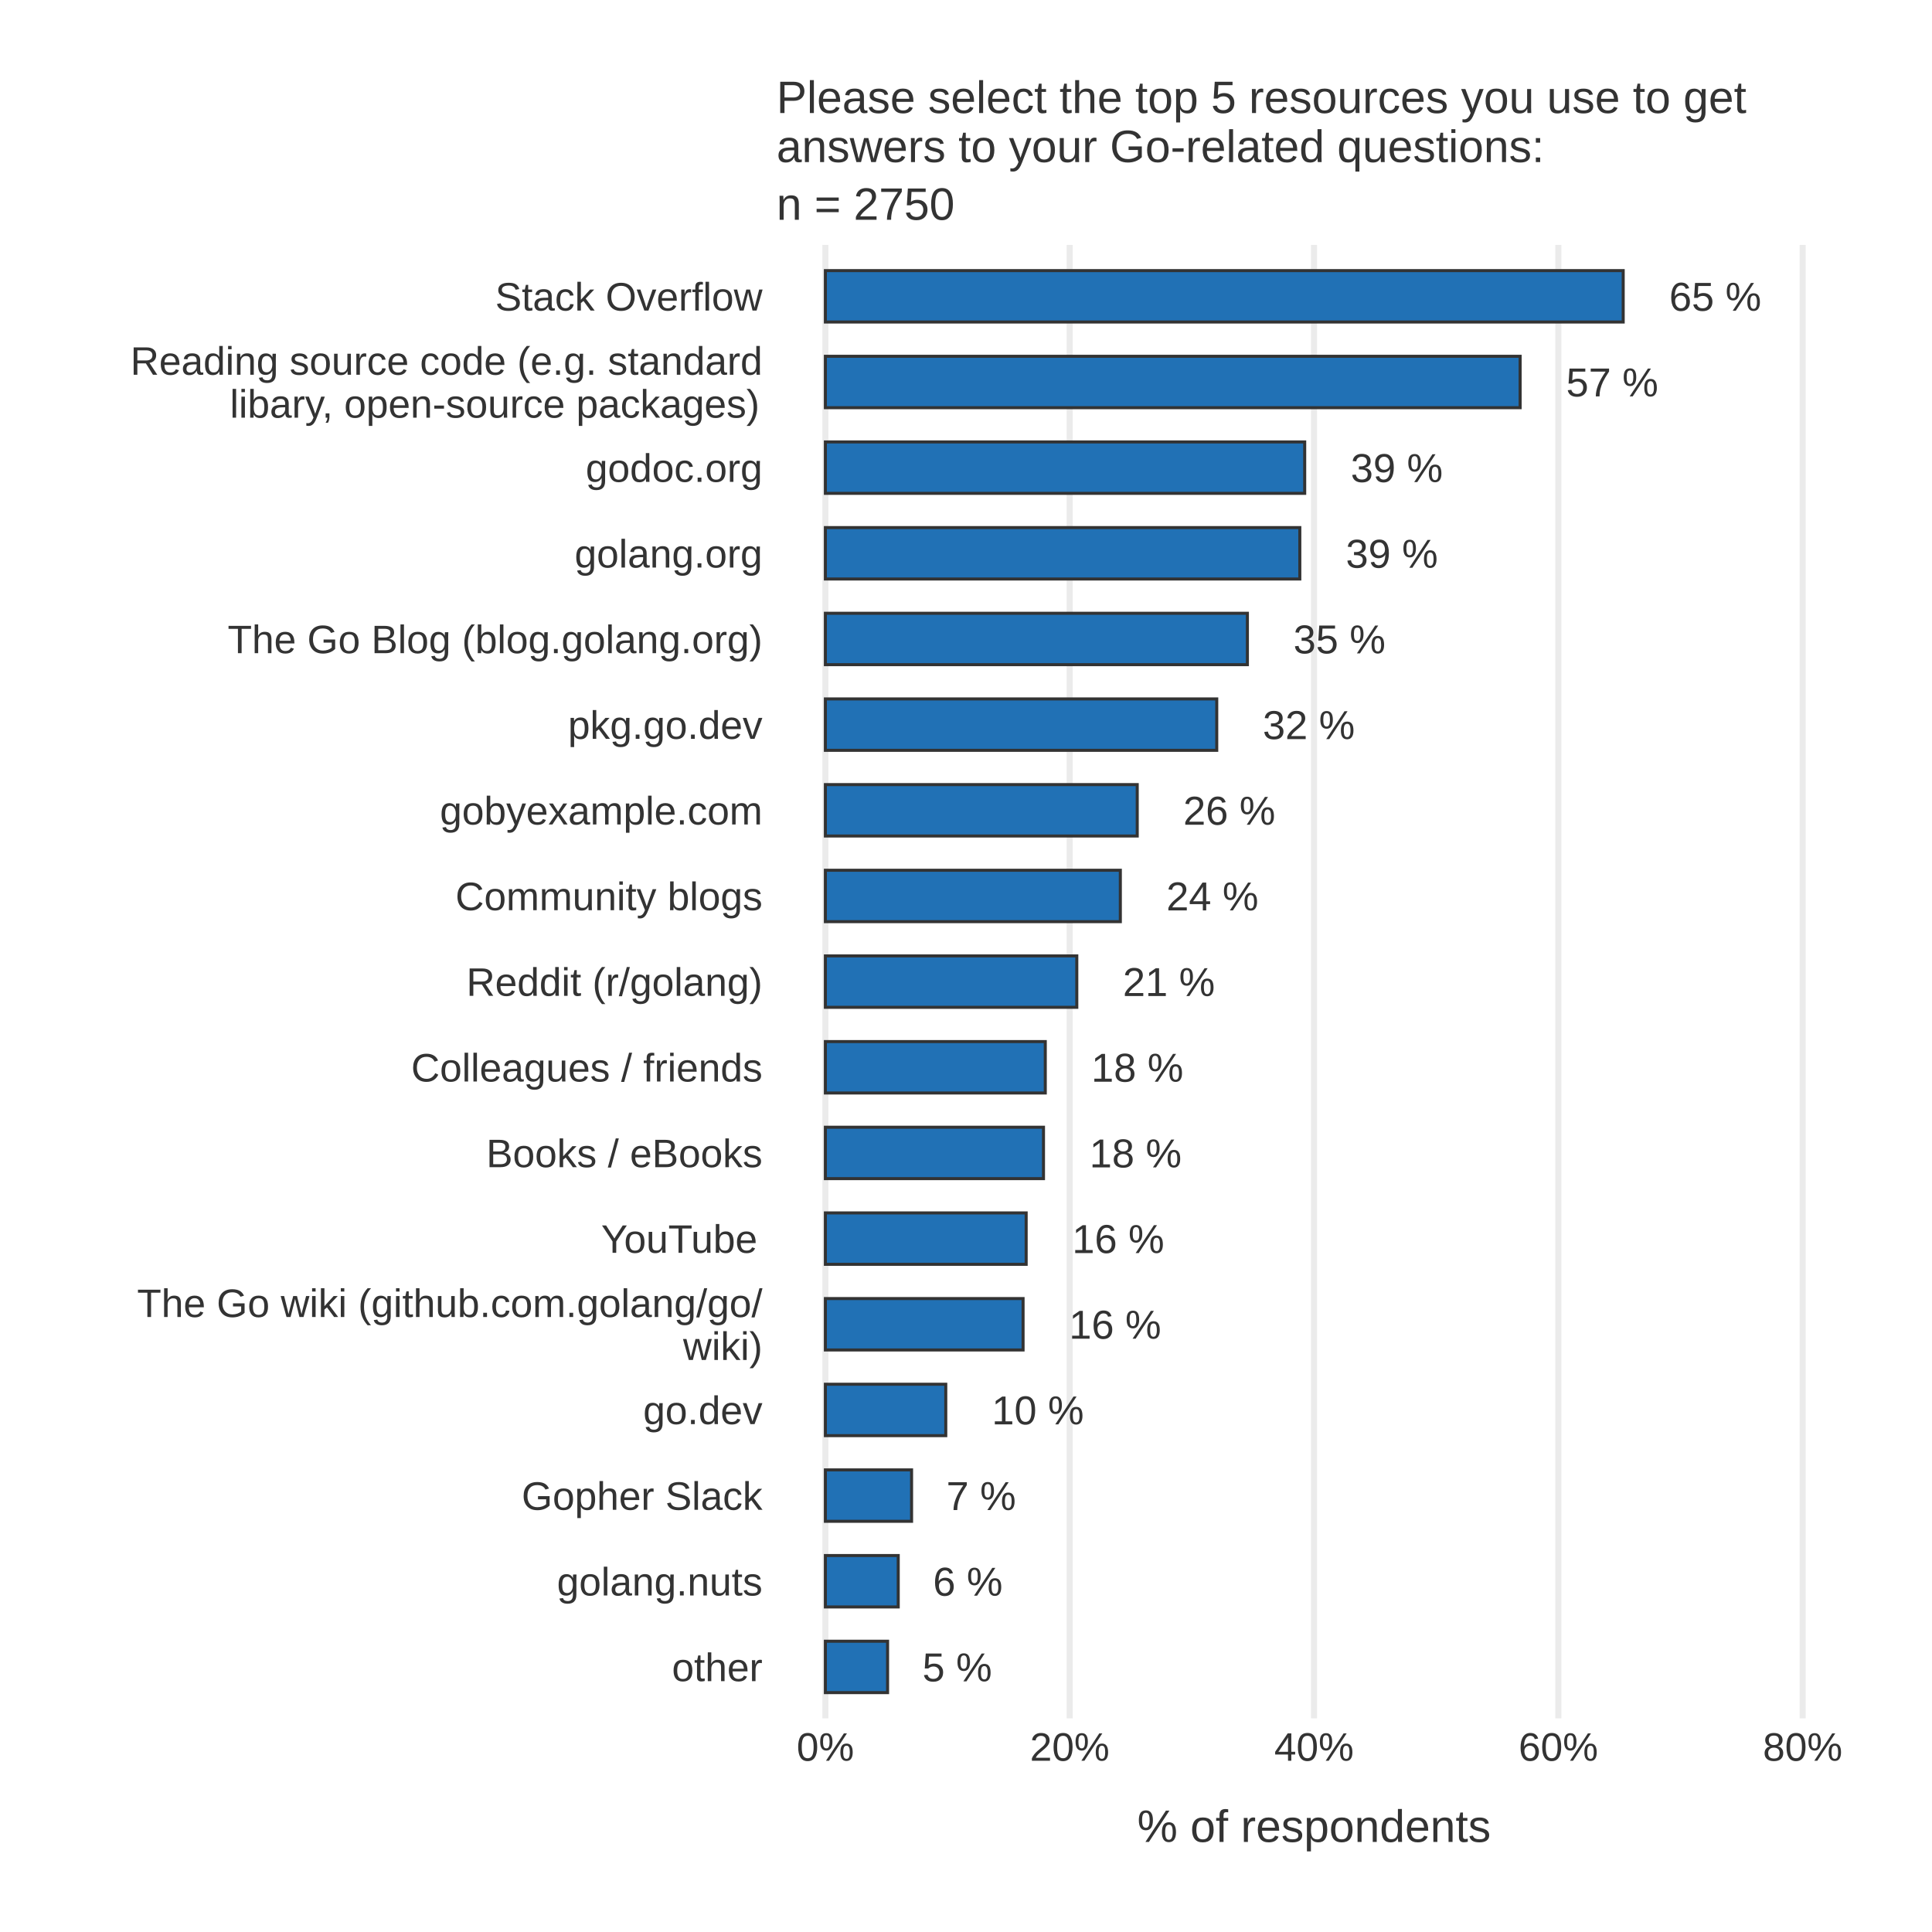
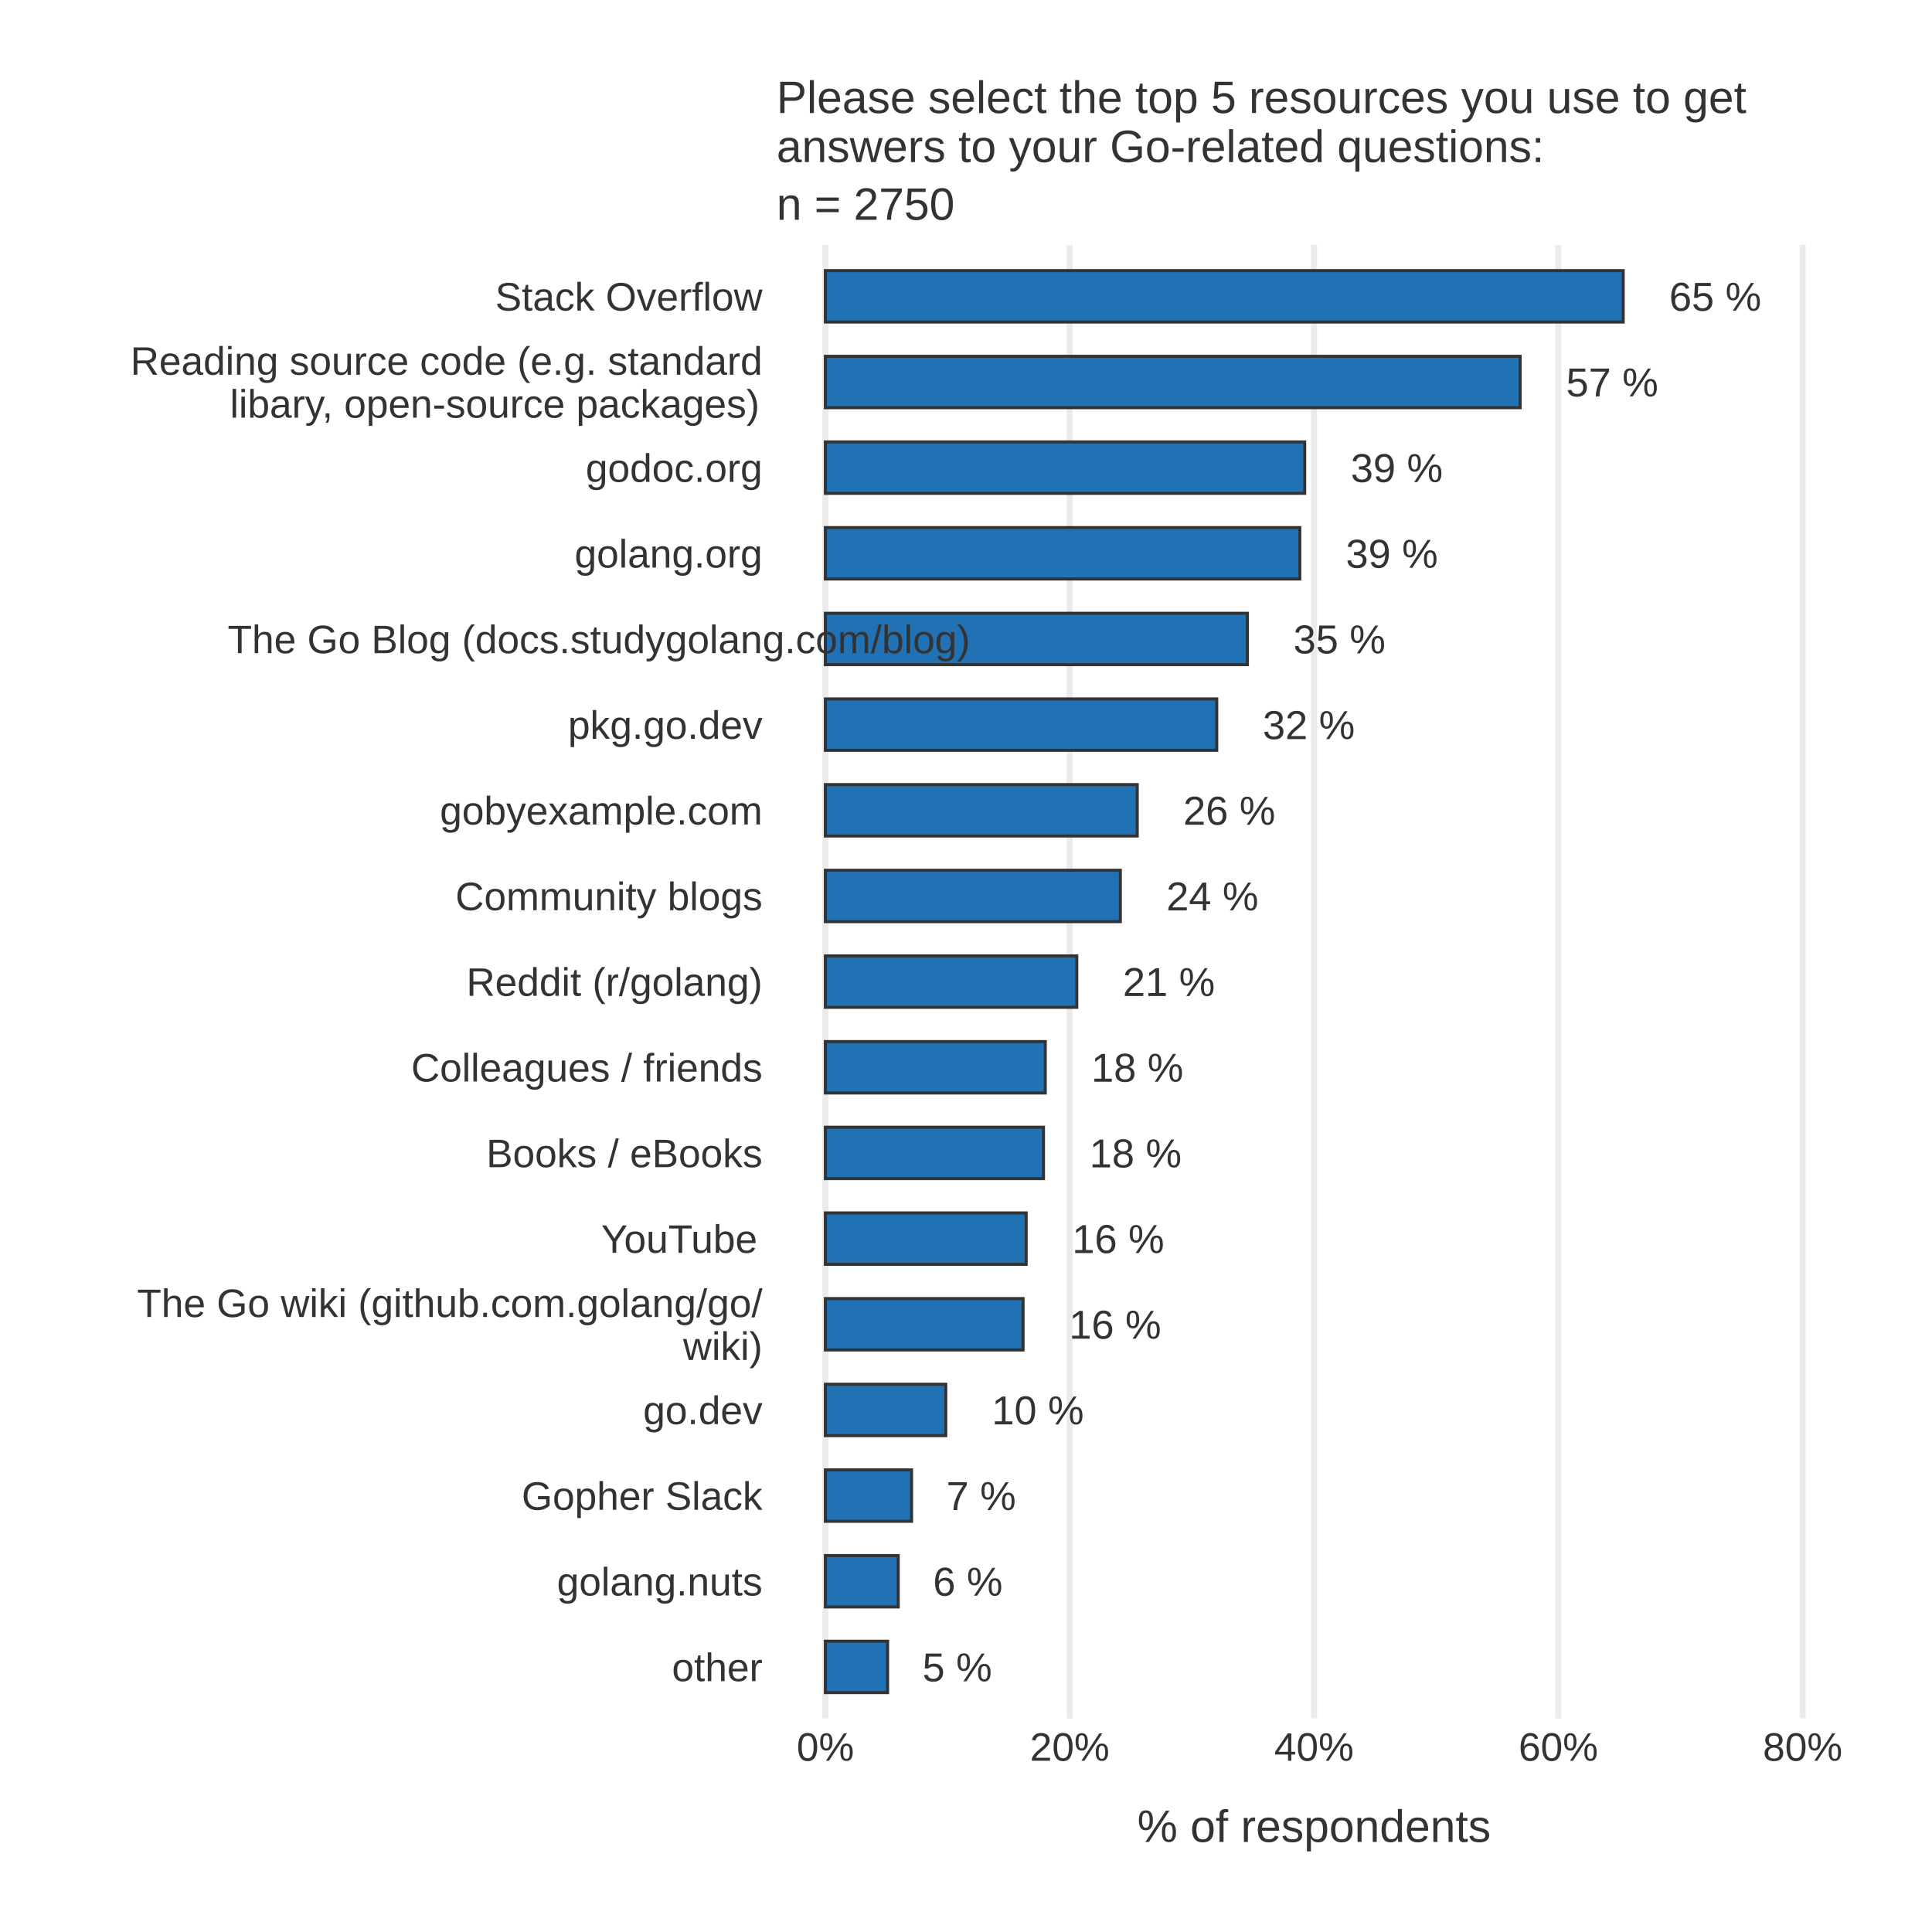
<svg xmlns="http://www.w3.org/2000/svg" viewBox="0 0 680.31 680.31">
  <defs>
    <style type="text/css">
    line, polyline, path, rect, circle {
      fill: none;
      stroke: #000000;
      stroke-linecap: round;
      stroke-linejoin: round;
      stroke-miterlimit: 10.00;
    }
  </style>
  </defs>
  <rect width="100%" height="100%" style="stroke: none; fill: #FFFFFF;" />
  <polyline points="290.64,605.07 290.64,86.24 " style="stroke-width: 2.13; stroke: #EBEBEB; stroke-linecap: butt;" />
  <polyline points="376.67,605.07 376.67,86.24 " style="stroke-width: 2.13; stroke: #EBEBEB; stroke-linecap: butt;" />
  <polyline points="462.70,605.07 462.70,86.24 " style="stroke-width: 2.13; stroke: #EBEBEB; stroke-linecap: butt;" />
  <polyline points="548.73,605.07 548.73,86.24 " style="stroke-width: 2.13; stroke: #EBEBEB; stroke-linecap: butt;" />
  <polyline points="634.76,605.07 634.76,86.24 " style="stroke-width: 2.13; stroke: #EBEBEB; stroke-linecap: butt;" />
  <rect x="290.64" y="215.95" width="148.60" height="18.10" style="stroke-width: 1.07; stroke: #333333; stroke-linecap: square; stroke-linejoin: miter; fill: #2171B5;" />
  <rect x="290.64" y="306.44" width="103.86" height="18.10" style="stroke-width: 1.07; stroke: #333333; stroke-linecap: square; stroke-linejoin: miter; fill: #2171B5;" />
  <rect x="290.64" y="396.93" width="76.80" height="18.10" style="stroke-width: 1.07; stroke: #333333; stroke-linecap: square; stroke-linejoin: miter; fill: #2171B5;" />
  <rect x="290.64" y="366.77" width="77.43" height="18.10" style="stroke-width: 1.07; stroke: #333333; stroke-linecap: square; stroke-linejoin: miter; fill: #2171B5;" />
  <rect x="290.64" y="276.28" width="109.81" height="18.10" style="stroke-width: 1.07; stroke: #333333; stroke-linecap: square; stroke-linejoin: miter; fill: #2171B5;" />
  <rect x="290.64" y="487.43" width="42.39" height="18.10" style="stroke-width: 1.07; stroke: #333333; stroke-linecap: square; stroke-linejoin: miter; fill: #2171B5;" />
  <rect x="290.64" y="155.62" width="168.78" height="18.10" style="stroke-width: 1.07; stroke: #333333; stroke-linecap: square; stroke-linejoin: miter; fill: #2171B5;" />
  <rect x="290.64" y="547.75" width="25.65" height="18.10" style="stroke-width: 1.07; stroke: #333333; stroke-linecap: square; stroke-linejoin: miter; fill: #2171B5;" />
  <rect x="290.64" y="185.78" width="167.06" height="18.10" style="stroke-width: 1.07; stroke: #333333; stroke-linecap: square; stroke-linejoin: miter; fill: #2171B5;" />
  <rect x="290.64" y="577.92" width="21.90" height="18.10" style="stroke-width: 1.07; stroke: #333333; stroke-linecap: square; stroke-linejoin: miter; fill: #2171B5;" />
  <rect x="290.64" y="246.11" width="137.81" height="18.10" style="stroke-width: 1.07; stroke: #333333; stroke-linecap: square; stroke-linejoin: miter; fill: #2171B5;" />
  <rect x="290.64" y="336.60" width="88.53" height="18.10" style="stroke-width: 1.07; stroke: #333333; stroke-linecap: square; stroke-linejoin: miter; fill: #2171B5;" />
  <rect x="290.64" y="517.59" width="30.35" height="18.10" style="stroke-width: 1.07; stroke: #333333; stroke-linecap: square; stroke-linejoin: miter; fill: #2171B5;" />
  <rect x="290.64" y="95.29" width="280.93" height="18.10" style="stroke-width: 1.07; stroke: #333333; stroke-linecap: square; stroke-linejoin: miter; fill: #2171B5;" />
  <rect x="290.64" y="125.46" width="244.64" height="18.10" style="stroke-width: 1.07; stroke: #333333; stroke-linecap: square; stroke-linejoin: miter; fill: #2171B5;" />
  <rect x="290.64" y="457.26" width="69.61" height="18.10" style="stroke-width: 1.07; stroke: #333333; stroke-linecap: square; stroke-linejoin: miter; fill: #2171B5;" />
  <rect x="290.64" y="427.10" width="70.70" height="18.10" style="stroke-width: 1.07; stroke: #333333; stroke-linecap: square; stroke-linejoin: miter; fill: #2171B5;" />
  <text x="455.44" y="230.08" style="font-size: 14.23px; fill: #333333; font-family: Arial;" textLength="32.41px" lengthAdjust="spacingAndGlyphs">35 %</text>
  <text x="410.70" y="320.58" style="font-size: 14.23px; fill: #333333; font-family: Arial;" textLength="32.41px" lengthAdjust="spacingAndGlyphs">24 %</text>
  <text x="383.64" y="411.07" style="font-size: 14.23px; fill: #333333; font-family: Arial;" textLength="32.41px" lengthAdjust="spacingAndGlyphs">18 %</text>
  <text x="384.27" y="380.90" style="font-size: 14.23px; fill: #333333; font-family: Arial;" textLength="32.41px" lengthAdjust="spacingAndGlyphs">18 %</text>
  <text x="416.65" y="290.41" style="font-size: 14.23px; fill: #333333; font-family: Arial;" textLength="32.41px" lengthAdjust="spacingAndGlyphs">26 %</text>
  <text x="349.23" y="501.56" style="font-size: 14.23px; fill: #333333; font-family: Arial;" textLength="32.41px" lengthAdjust="spacingAndGlyphs">10 %</text>
  <text x="475.62" y="169.75" style="font-size: 14.23px; fill: #333333; font-family: Arial;" textLength="32.41px" lengthAdjust="spacingAndGlyphs">39 %</text>
  <text x="328.54" y="561.89" style="font-size: 14.23px; fill: #333333; font-family: Arial;" textLength="24.50px" lengthAdjust="spacingAndGlyphs">6 %</text>
  <text x="473.90" y="199.92" style="font-size: 14.23px; fill: #333333; font-family: Arial;" textLength="32.41px" lengthAdjust="spacingAndGlyphs">39 %</text>
  <text x="324.79" y="592.05" style="font-size: 14.23px; fill: #333333; font-family: Arial;" textLength="24.50px" lengthAdjust="spacingAndGlyphs">5 %</text>
  <text x="444.65" y="260.25" style="font-size: 14.23px; fill: #333333; font-family: Arial;" textLength="32.41px" lengthAdjust="spacingAndGlyphs">32 %</text>
  <text x="395.38" y="350.74" style="font-size: 14.23px; fill: #333333; font-family: Arial;" textLength="32.41px" lengthAdjust="spacingAndGlyphs">21 %</text>
  <text x="333.23" y="531.73" style="font-size: 14.23px; fill: #333333; font-family: Arial;" textLength="24.50px" lengthAdjust="spacingAndGlyphs">7 %</text>
  <text x="587.77" y="109.43" style="font-size: 14.23px; fill: #333333; font-family: Arial;" textLength="32.41px" lengthAdjust="spacingAndGlyphs">65 %</text>
  <text x="551.48" y="139.59" style="font-size: 14.23px; fill: #333333; font-family: Arial;" textLength="32.41px" lengthAdjust="spacingAndGlyphs">57 %</text>
  <text x="376.45" y="471.40" style="font-size: 14.23px; fill: #333333; font-family: Arial;" textLength="32.41px" lengthAdjust="spacingAndGlyphs">16 %</text>
  <text x="377.54" y="441.23" style="font-size: 14.23px; fill: #333333; font-family: Arial;" textLength="32.41px" lengthAdjust="spacingAndGlyphs">16 %</text>
  <text x="236.59" y="591.98" style="font-size: 14.00px; fill: #333333; font-family: Arial;" textLength="31.91px" lengthAdjust="spacingAndGlyphs">other</text>
  <text x="196.11" y="561.81" style="font-size: 14.00px; fill: #333333; font-family: Arial;" textLength="72.39px" lengthAdjust="spacingAndGlyphs">golang.nuts</text>
  <text x="183.68" y="531.65" style="font-size: 14.00px; fill: #333333; font-family: Arial;" textLength="84.82px" lengthAdjust="spacingAndGlyphs">Gopher Slack</text>
  <text x="226.47" y="501.48" style="font-size: 14.00px; fill: #333333; font-family: Arial;" textLength="42.03px" lengthAdjust="spacingAndGlyphs">go.dev</text>
  <text x="48.27" y="463.76" style="font-size: 14.00px; fill: #333333; font-family: Arial;" textLength="220.23px" lengthAdjust="spacingAndGlyphs">The Go wiki (github.com.golang/go/</text>
  <text x="240.51" y="478.88" style="font-size: 14.00px; fill: #333333; font-family: Arial;" textLength="27.99px" lengthAdjust="spacingAndGlyphs">wiki)</text>
  <text x="211.68" y="441.15" style="font-size: 14.00px; fill: #333333; font-family: Arial;" textLength="56.82px" lengthAdjust="spacingAndGlyphs">YouTube</text>
  <text x="171.22" y="410.99" style="font-size: 14.00px; fill: #333333; font-family: Arial;" textLength="97.28px" lengthAdjust="spacingAndGlyphs">Books / eBooks</text>
  <text x="144.76" y="380.83" style="font-size: 14.00px; fill: #333333; font-family: Arial;" textLength="123.74px" lengthAdjust="spacingAndGlyphs">Colleagues / friends</text>
  <text x="164.22" y="350.66" style="font-size: 14.00px; fill: #333333; font-family: Arial;" textLength="104.28px" lengthAdjust="spacingAndGlyphs">Reddit (r/golang)</text>
  <text x="160.35" y="320.50" style="font-size: 14.00px; fill: #333333; font-family: Arial;" textLength="108.15px" lengthAdjust="spacingAndGlyphs">Community blogs</text>
  <text x="154.89" y="290.33" style="font-size: 14.00px; fill: #333333; font-family: Arial;" textLength="113.61px" lengthAdjust="spacingAndGlyphs">gobyexample.com</text>
  <text x="200.00" y="260.17" style="font-size: 14.00px; fill: #333333; font-family: Arial;" textLength="68.50px" lengthAdjust="spacingAndGlyphs">pkg.go.dev</text>
-   <text x="80.16" y="230.01" style="font-size: 14.00px; fill: #333333; font-family: Arial;" textLength="188.34px" lengthAdjust="spacingAndGlyphs">The Go Blog (blog.golang.org)</text>
+   <text x="80.16" y="230.01" style="font-size: 14.00px; fill: #333333; font-family: Arial;" textLength="188.34px" lengthAdjust="spacingAndGlyphs">The Go Blog (docs.studygolang.com/blog)</text>
  <text x="202.33" y="199.84" style="font-size: 14.00px; fill: #333333; font-family: Arial;" textLength="66.17px" lengthAdjust="spacingAndGlyphs">golang.org</text>
  <text x="206.23" y="169.68" style="font-size: 14.00px; fill: #333333; font-family: Arial;" textLength="62.27px" lengthAdjust="spacingAndGlyphs">godoc.org</text>
  <text x="45.91" y="131.95" style="font-size: 14.00px; fill: #333333; font-family: Arial;" textLength="222.58px" lengthAdjust="spacingAndGlyphs">Reading source code (e.g. standard</text>
  <text x="80.96" y="147.07" style="font-size: 14.00px; fill: #333333; font-family: Arial;" textLength="187.54px" lengthAdjust="spacingAndGlyphs">libary, open-source packages)</text>
  <text x="174.36" y="109.35" style="font-size: 14.00px; fill: #333333; font-family: Arial;" textLength="94.14px" lengthAdjust="spacingAndGlyphs">Stack Overflow</text>
  <text x="280.52" y="620.01" style="font-size: 14.00px; fill: #333333; font-family: Arial;" textLength="20.23px" lengthAdjust="spacingAndGlyphs">0%</text>
  <text x="362.66" y="620.01" style="font-size: 14.00px; fill: #333333; font-family: Arial;" textLength="28.02px" lengthAdjust="spacingAndGlyphs">20%</text>
  <text x="448.69" y="620.01" style="font-size: 14.00px; fill: #333333; font-family: Arial;" textLength="28.02px" lengthAdjust="spacingAndGlyphs">40%</text>
  <text x="534.72" y="620.01" style="font-size: 14.00px; fill: #333333; font-family: Arial;" textLength="28.02px" lengthAdjust="spacingAndGlyphs">60%</text>
  <text x="620.75" y="620.01" style="font-size: 14.00px; fill: #333333; font-family: Arial;" textLength="28.02px" lengthAdjust="spacingAndGlyphs">80%</text>
  <text x="400.44" y="648.59" style="font-size: 16.00px; fill: #333333; font-family: Arial;" textLength="124.52px" lengthAdjust="spacingAndGlyphs">% of respondents</text>
  <text x="273.43" y="77.39" style="font-size: 16.00px; fill: #333333; font-family: Arial;" textLength="67.17px" lengthAdjust="spacingAndGlyphs">n =  2750</text>
  <text x="273.43" y="39.80" style="font-size: 16.00px; fill: #333333; font-family: Arial;" textLength="341.54px" lengthAdjust="spacingAndGlyphs">Please select the top 5 resources you use to get</text>
  <text x="273.43" y="57.08" style="font-size: 16.00px; fill: #333333; font-family: Arial;" textLength="270.36px" lengthAdjust="spacingAndGlyphs">answers to your Go-related questions:</text>
</svg>
